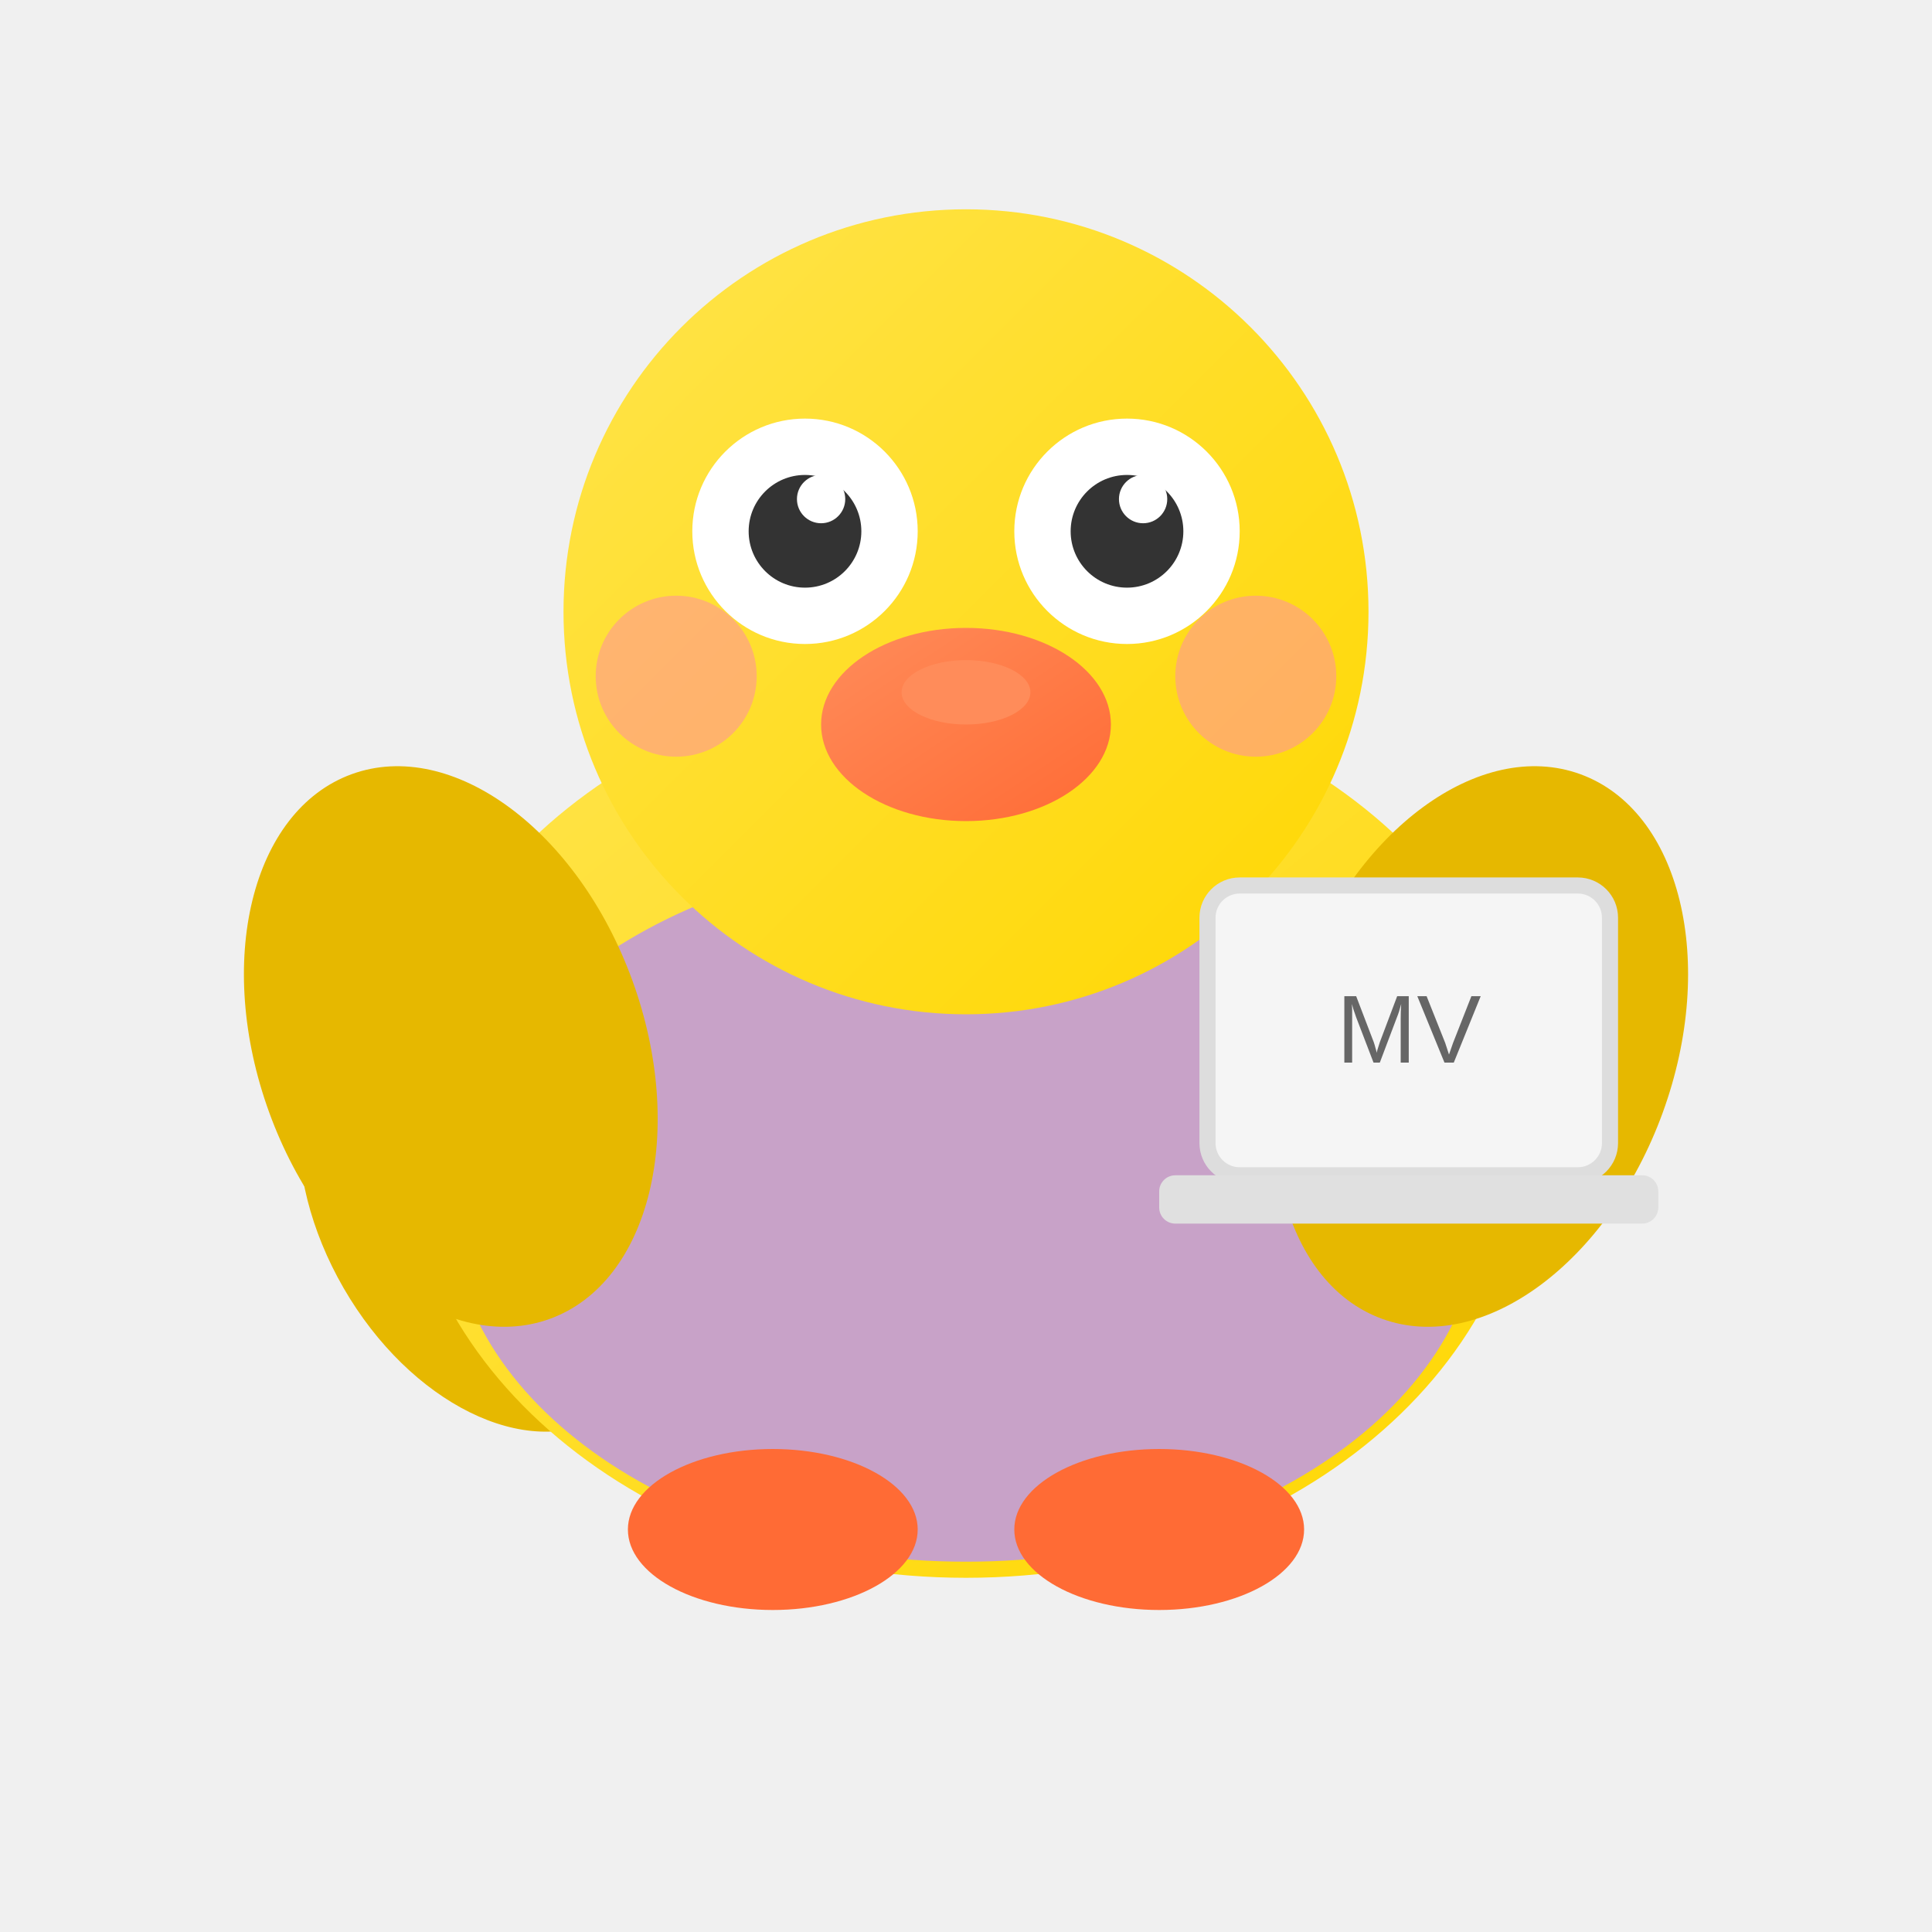
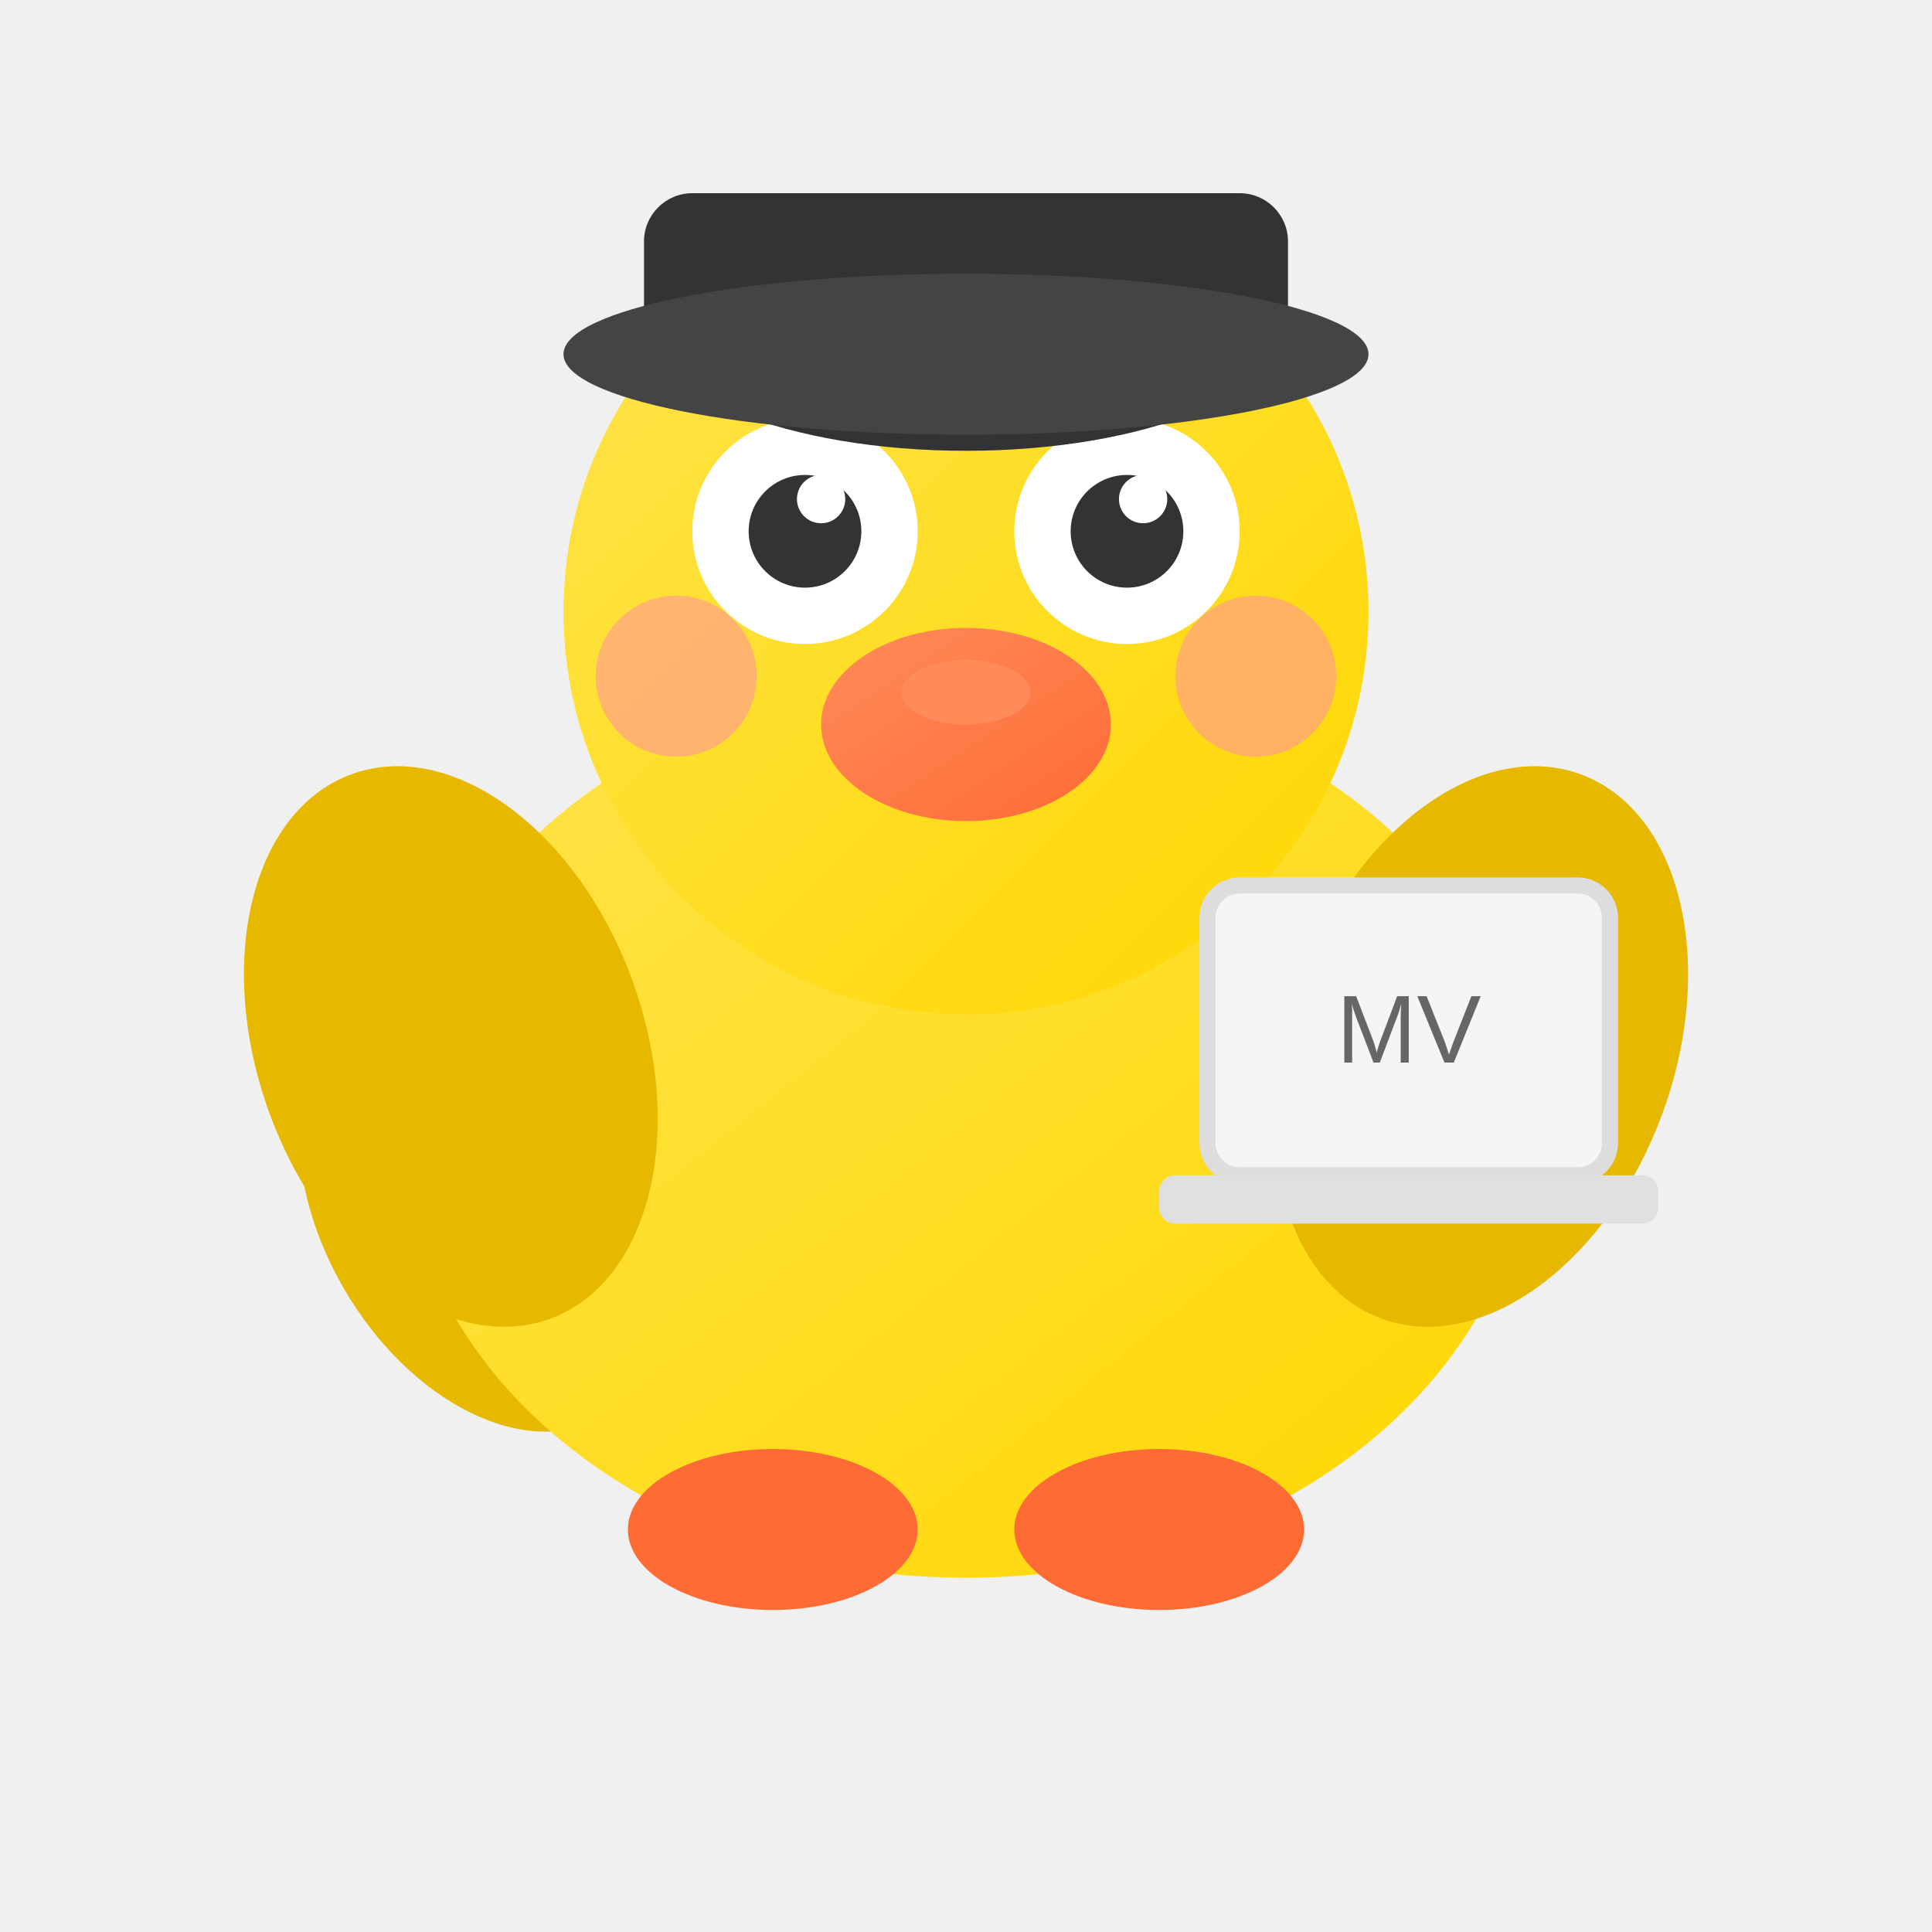
<svg xmlns="http://www.w3.org/2000/svg" viewBox="0 0 120 120" width="120" height="120">
  <defs>
    <clipPath id="body-clip">
      <ellipse cx="60" cy="70" rx="35" ry="28" />
    </clipPath>
    <linearGradient id="bodyGradient" x1="0%" y1="0%" x2="100%" y2="100%">
      <stop offset="0%" style="stop-color:#FFE44D;stop-opacity:1" />
      <stop offset="100%" style="stop-color:#FFD700;stop-opacity:1" />
    </linearGradient>
    <linearGradient id="bodyGradientOrange" x1="0%" y1="0%" x2="100%" y2="100%">
      <stop offset="0%" style="stop-color:#FFB347;stop-opacity:1" />
      <stop offset="100%" style="stop-color:#FF8C00;stop-opacity:1" />
    </linearGradient>
    <linearGradient id="bodyGradientWhite" x1="0%" y1="0%" x2="100%" y2="100%">
      <stop offset="0%" style="stop-color:#FFFFFF;stop-opacity:1" />
      <stop offset="100%" style="stop-color:#F0F0F0;stop-opacity:1" />
    </linearGradient>
    <linearGradient id="bodyGradientPink" x1="0%" y1="0%" x2="100%" y2="100%">
      <stop offset="0%" style="stop-color:#FFB6C1;stop-opacity:1" />
      <stop offset="100%" style="stop-color:#FF69B4;stop-opacity:1" />
    </linearGradient>
    <linearGradient id="beakGradient" x1="0%" y1="0%" x2="100%" y2="100%">
      <stop offset="0%" style="stop-color:#FF8C5A;stop-opacity:1" />
      <stop offset="100%" style="stop-color:#FF6B35;stop-opacity:1" />
    </linearGradient>
    <filter id="glow">
      <feGaussianBlur stdDeviation="2" result="coloredBlur" />
      <feMerge>
        <feMergeNode in="coloredBlur" />
        <feMergeNode in="SourceGraphic" />
      </feMerge>
    </filter>
  </defs>
  <g id="tail">
    <ellipse cx="30" cy="75" rx="10" ry="15" fill="#E6B800" transform="rotate(-30 30 75)" />
  </g>
  <g id="body">
    <ellipse cx="60" cy="70" rx="35" ry="28" fill="url(#bodyGradient)" />
  </g>
-   <g id="hoodie" class="clothing-item" data-type="hoodie">
-     <ellipse cx="60" cy="75" rx="32" ry="22" fill="#C8A2C8" clip-path="url(#body-clip)" />
-   </g>
  <g id="shirt" class="clothing-item" data-type="shirt" style="display: none;">
    <rect x="35" y="60" width="50" height="25" rx="5" fill="#FFFFFF" />
    <text x="60" y="77" font-family="Arial, sans-serif" font-size="10" font-weight="bold" fill="#333" text-anchor="middle">Amigis</text>
  </g>
  <g id="head">
    <circle cx="60" cy="38" r="25" fill="url(#bodyGradient)" />
  </g>
  <g id="left-eye">
    <circle cx="50" cy="33" r="7" fill="white" />
    <circle cx="50" cy="33" r="3.5" fill="#333" />
    <circle cx="51" cy="31" r="1.5" fill="white" />
  </g>
  <g id="right-eye">
    <circle cx="70" cy="33" r="7" fill="white" />
    <circle cx="70" cy="33" r="3.5" fill="#333" />
    <circle cx="71" cy="31" r="1.5" fill="white" />
  </g>
  <g id="beak">
    <ellipse cx="60" cy="45" rx="9" ry="6" fill="url(#beakGradient)" />
    <ellipse cx="60" cy="43" rx="4" ry="2" fill="#FF8C5A" />
  </g>
  <g id="left-cheek">
    <circle cx="42" cy="42" r="5" fill="rgba(255,150,150,0.6)" />
  </g>
  <g id="right-cheek">
    <circle cx="78" cy="42" r="5" fill="rgba(255,150,150,0.6)" />
  </g>
  <g id="accessory-glasses" class="accessory-item" style="display: none;">
    <circle cx="50" cy="33" r="10" fill="none" stroke="#333" stroke-width="2" />
    <circle cx="70" cy="33" r="10" fill="none" stroke="#333" stroke-width="2" />
    <line x1="60" y1="33" x2="60" y2="33" stroke="#333" stroke-width="2" />
    <line x1="40" y1="33" x2="30" y2="30" stroke="#333" stroke-width="2" />
    <line x1="80" y1="33" x2="90" y2="30" stroke="#333" stroke-width="2" />
  </g>
-   <g id="accessory-hat" class="accessory-item" style="display: none;">
+   <g id="accessory-hat" class="accessory-item">
    <ellipse cx="60" cy="20" rx="20" ry="8" fill="#333" />
    <rect x="40" y="12" width="40" height="10" rx="3" fill="#333" />
    <ellipse cx="60" cy="22" rx="25" ry="5" fill="#444" />
  </g>
  <g id="accessory-bow" class="accessory-item" style="display: none;">
    <ellipse cx="60" cy="15" rx="8" ry="5" fill="#FF69B4" transform="rotate(-30 60 15)" />
    <ellipse cx="60" cy="15" rx="8" ry="5" fill="#FF69B4" transform="rotate(30 60 15)" />
    <circle cx="60" cy="15" r="3" fill="#FF1493" />
  </g>
  <g id="left-wing">
    <ellipse cx="28" cy="65" rx="12" ry="18" fill="#E6B800" transform="rotate(-20 28 65)" />
  </g>
  <g id="right-wing">
    <ellipse cx="92" cy="65" rx="12" ry="18" fill="#E6B800" transform="rotate(20 92 65)" />
  </g>
  <g id="left-foot">
    <ellipse cx="48" cy="95" rx="9" ry="5" fill="#FF6B35" />
  </g>
  <g id="right-foot">
    <ellipse cx="72" cy="95" rx="9" ry="5" fill="#FF6B35" />
  </g>
  <g id="laptop">
    <rect x="75" y="55" width="25" height="18" rx="2" fill="#F5F5F5" stroke="#DDD" stroke-width="1" />
    <text x="87.5" y="66" font-family="Arial, sans-serif" font-size="6" fill="#666" text-anchor="middle">MV</text>
    <rect x="72" y="73" width="31" height="3" rx="1" fill="#E0E0E0" />
  </g>
</svg>
